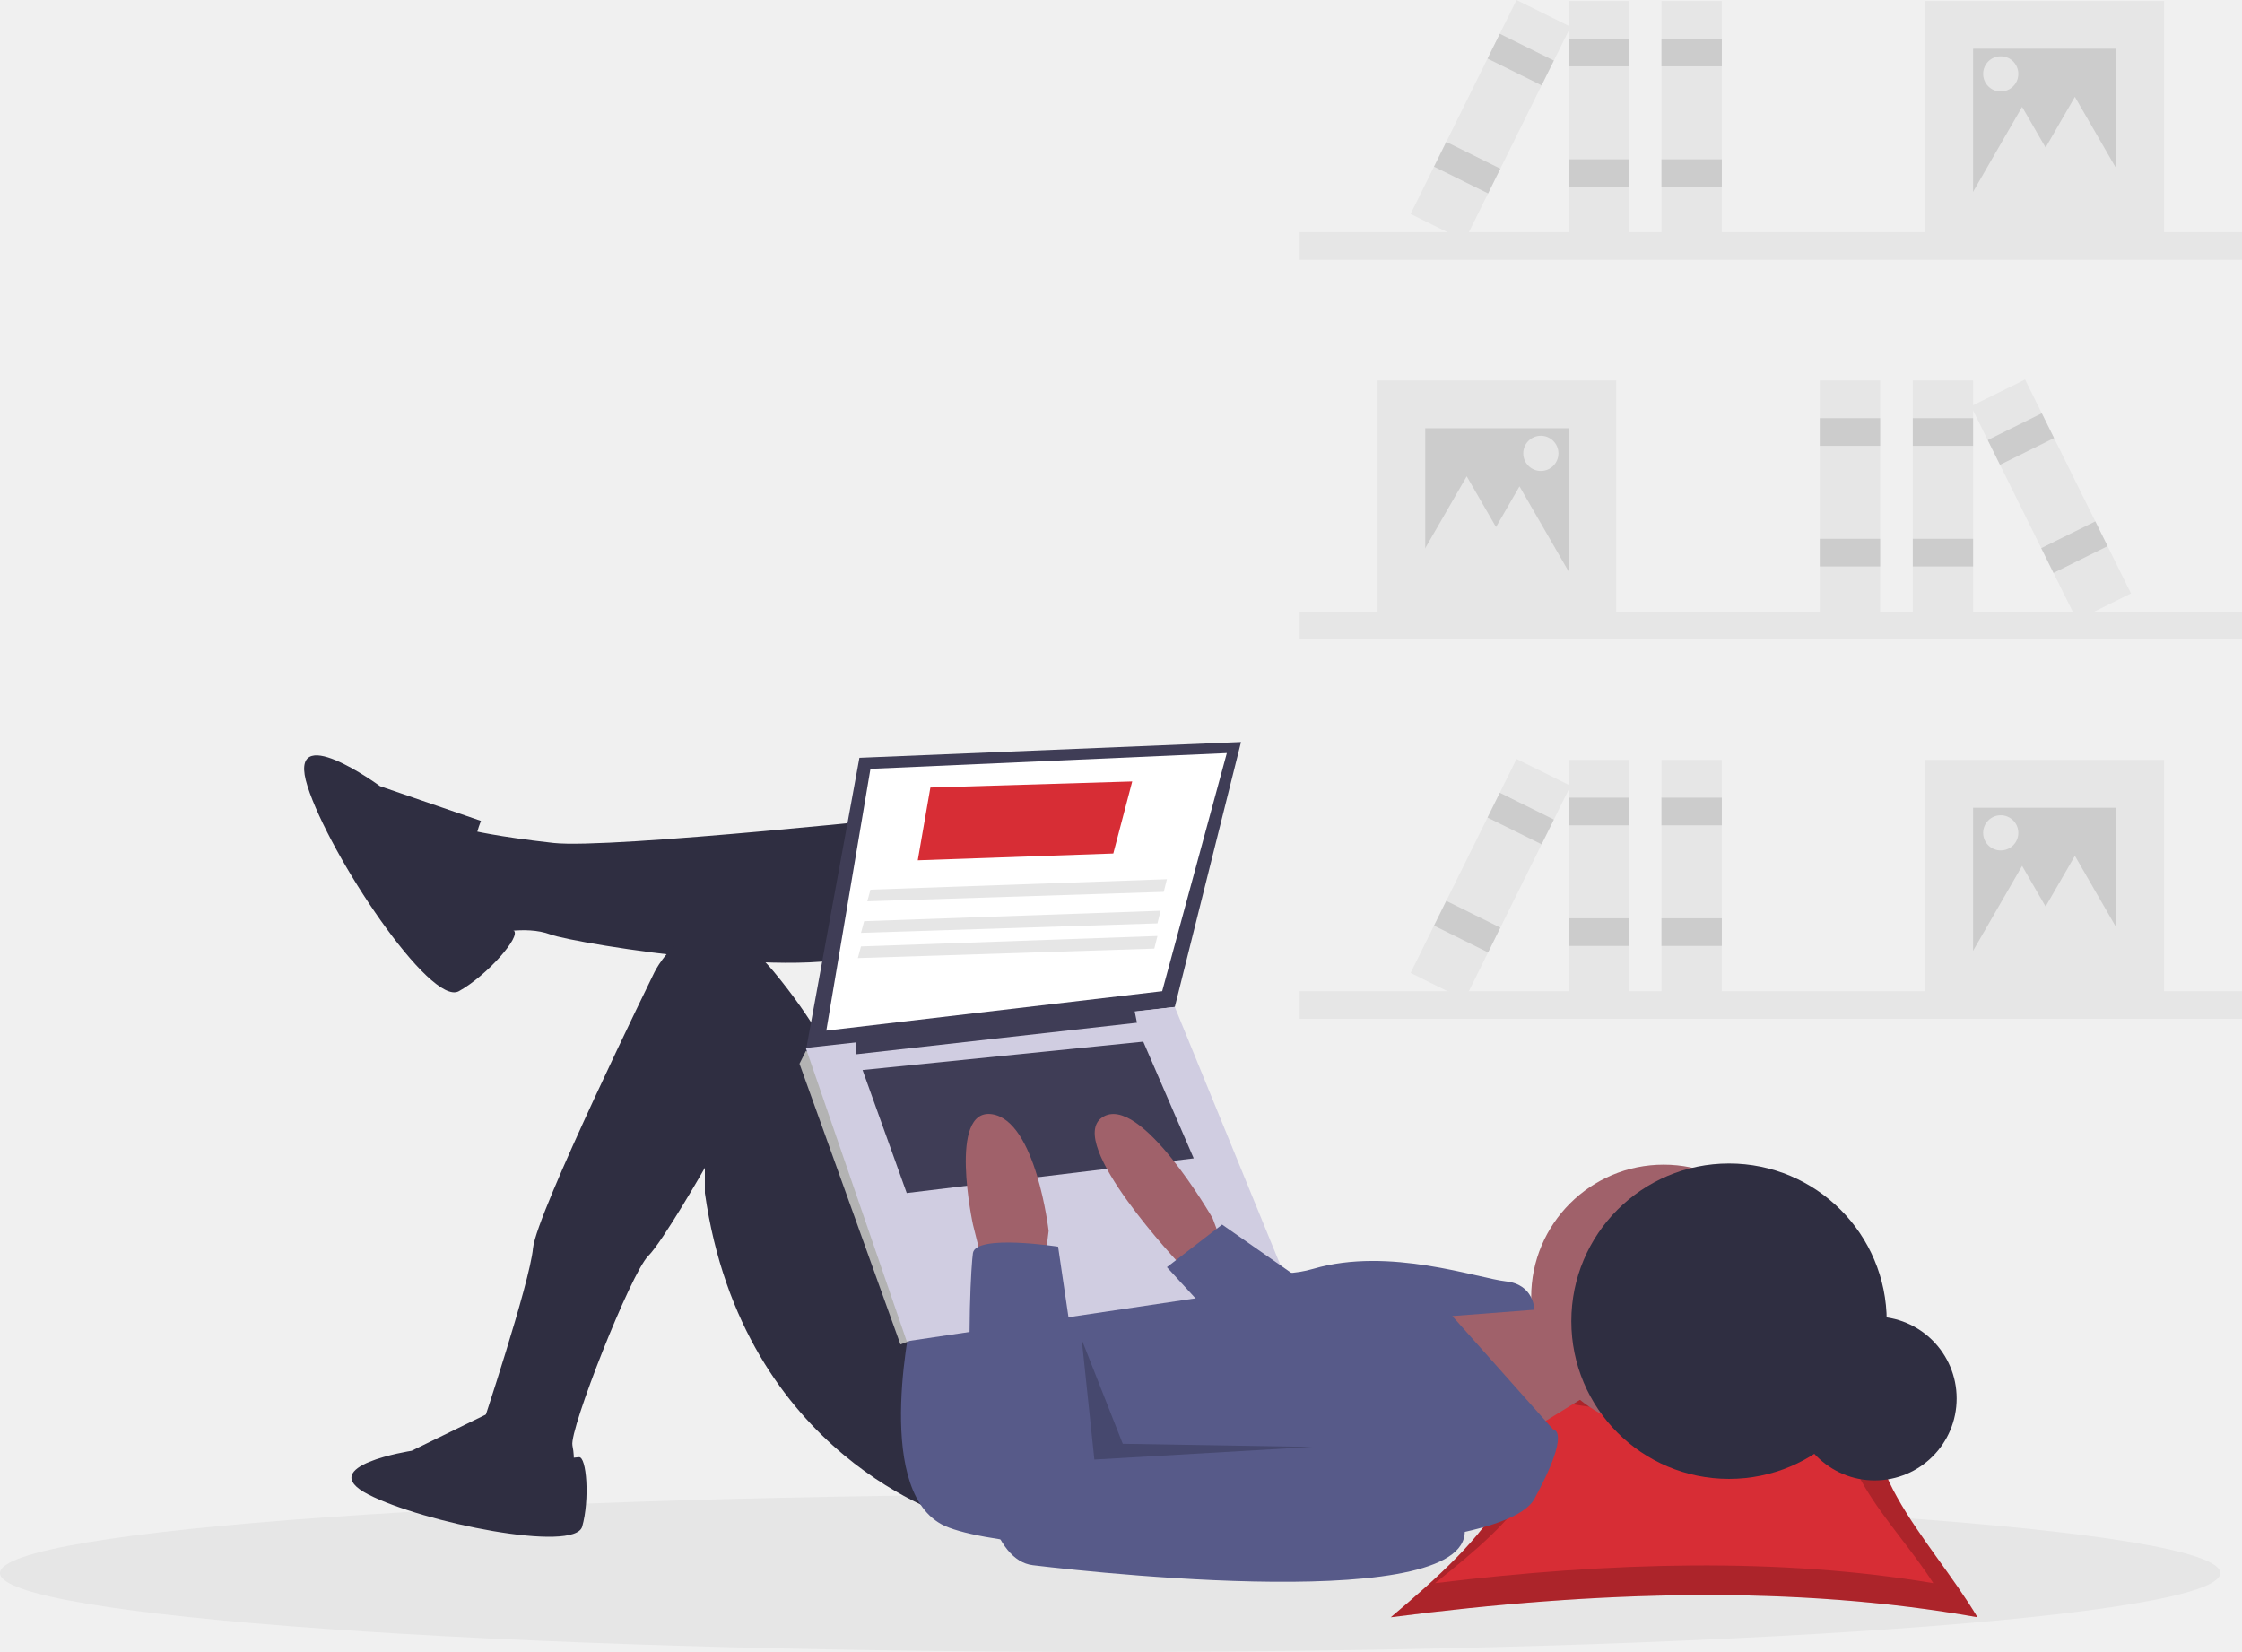
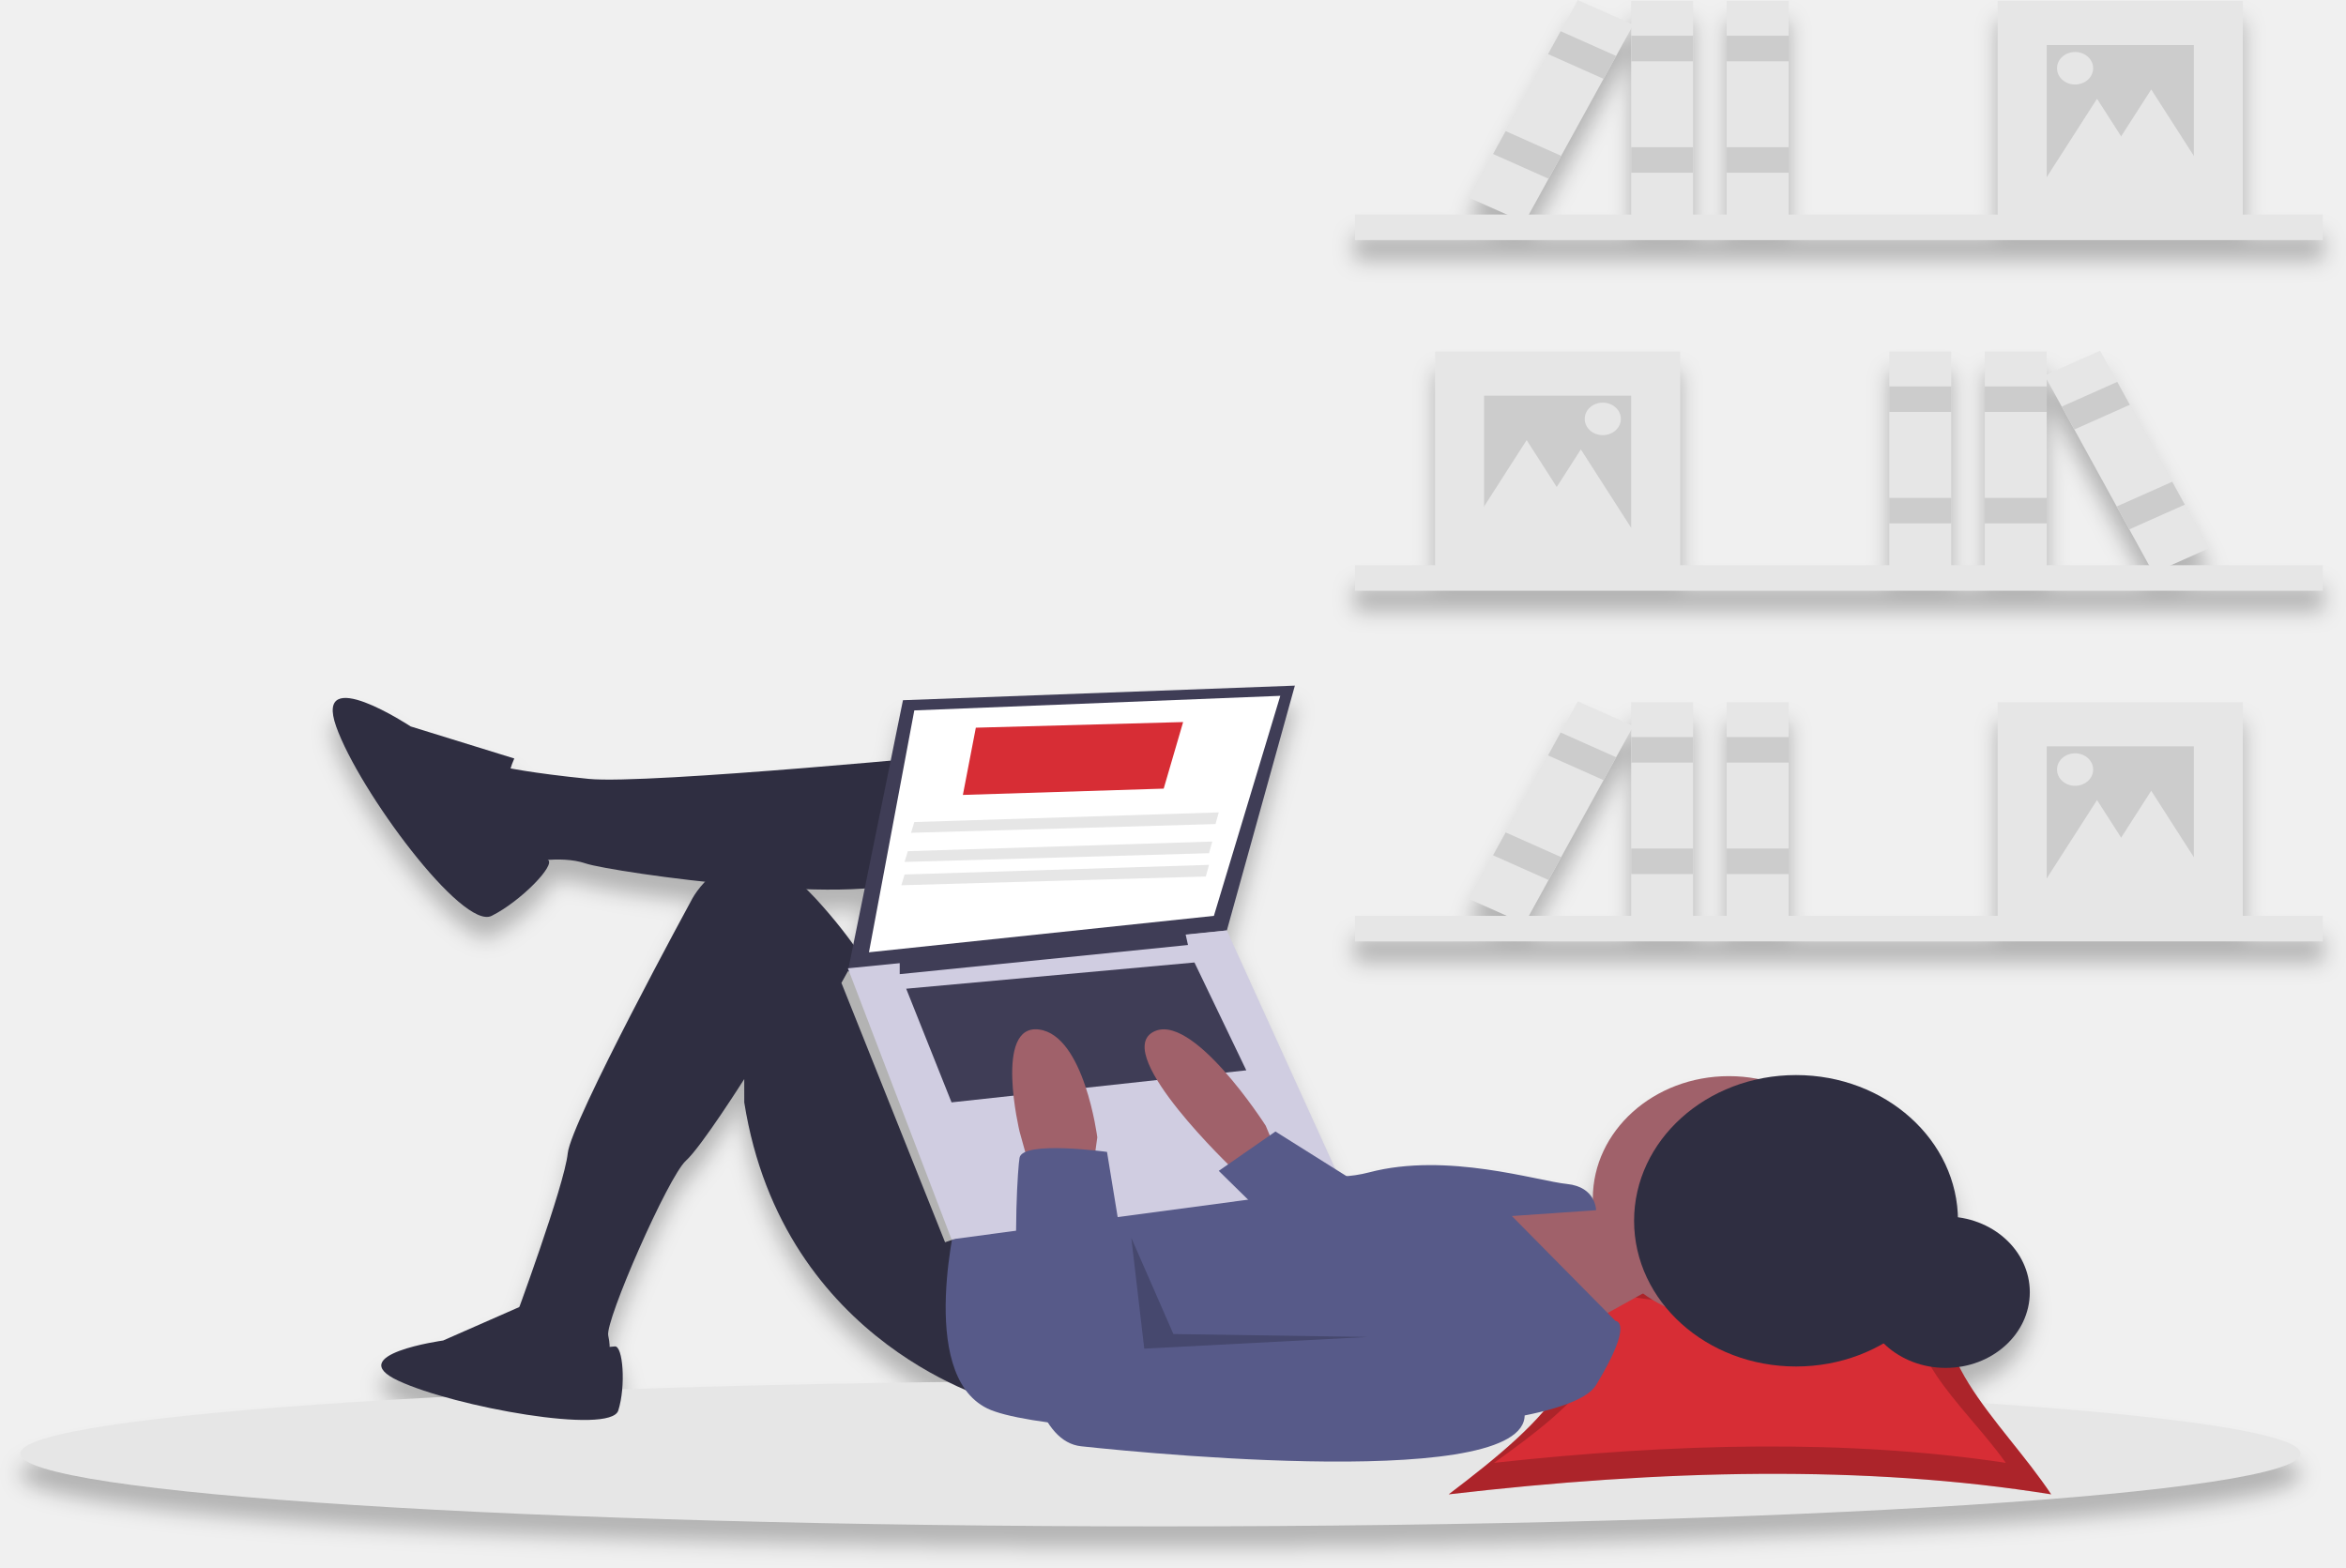
- <svg xmlns="http://www.w3.org/2000/svg" id="b3df86d2-2022-47c6-a781-bb5144daf06b" data-name="Layer 1" width="802.027" height="590.916" viewBox="0 0 802.027 590.916">
-   <rect x="464.906" y="218.808" width="337.121" height="9.889" fill="#e6e6e6" />
-   <rect x="492.774" y="136.101" width="85.404" height="85.404" fill="#e6e6e6" />
-   <rect x="509.855" y="153.182" width="51.242" height="51.242" fill="#ccc" />
-   <rect x="684.259" y="136.101" width="21.576" height="85.404" fill="#e6e6e6" />
-   <rect x="684.259" y="149.586" width="21.576" height="9.889" fill="#ccc" />
-   <rect x="684.259" y="192.737" width="21.576" height="9.889" fill="#ccc" />
-   <rect x="650.997" y="136.101" width="21.576" height="85.404" fill="#e6e6e6" />
-   <rect x="650.997" y="149.586" width="21.576" height="9.889" fill="#ccc" />
-   <rect x="650.997" y="192.737" width="21.576" height="9.889" fill="#ccc" />
-   <rect x="921.902" y="290.643" width="21.576" height="85.404" transform="translate(-250.0565 293.892) rotate(-26.3396)" fill="#e6e6e6" />
-   <rect x="911.133" y="306.647" width="21.576" height="9.889" transform="translate(-241.5231 286.8553) rotate(-26.3396)" fill="#ccc" />
-   <rect x="930.279" y="345.319" width="21.576" height="9.889" transform="translate(-256.6936 299.365) rotate(-26.3396)" fill="#ccc" />
-   <polygon points="524.688 170.382 535.554 189.201 546.419 208.02 524.688 208.02 502.958 208.02 513.823 189.201 524.688 170.382" fill="#e6e6e6" />
-   <polygon points="543.567 173.978 554.432 192.797 565.298 211.616 543.567 211.616 521.837 211.616 532.702 192.797 543.567 173.978" fill="#e6e6e6" />
-   <circle cx="551.209" cy="162.171" r="6.293" fill="#e6e6e6" />
-   <rect x="663.892" y="237.602" width="337.121" height="9.889" transform="translate(1465.919 330.5513) rotate(-180)" fill="#e6e6e6" />
-   <rect x="887.741" y="154.895" width="85.404" height="85.404" transform="translate(1661.899 240.6523) rotate(-180)" fill="#e6e6e6" />
-   <rect x="904.821" y="171.976" width="51.242" height="51.242" transform="translate(1661.899 240.6523) rotate(-180)" fill="#ccc" />
-   <rect x="760.084" y="154.895" width="21.576" height="85.404" transform="translate(1342.757 240.6523) rotate(-180)" fill="#e6e6e6" />
-   <rect x="760.084" y="168.38" width="21.576" height="9.889" transform="translate(1342.757 192.1068) rotate(-180)" fill="#ccc" />
-   <rect x="760.084" y="211.531" width="21.576" height="9.889" transform="translate(1342.757 278.4099) rotate(-180)" fill="#ccc" />
-   <rect x="793.347" y="154.895" width="21.576" height="85.404" transform="translate(1409.283 240.6523) rotate(-180)" fill="#e6e6e6" />
-   <rect x="793.347" y="168.38" width="21.576" height="9.889" transform="translate(1409.283 192.1068) rotate(-180)" fill="#ccc" />
-   <rect x="793.347" y="211.531" width="21.576" height="9.889" transform="translate(1409.283 278.4099) rotate(-180)" fill="#ccc" />
-   <rect x="721.427" y="154.895" width="21.576" height="85.404" transform="translate(1101.754 545.0149) rotate(-153.6604)" fill="#e6e6e6" />
-   <rect x="732.197" y="170.9" width="21.576" height="9.889" transform="translate(1131.826 508.5461) rotate(-153.6604)" fill="#ccc" />
-   <rect x="713.051" y="209.571" width="21.576" height="9.889" transform="translate(1078.364 573.3795) rotate(-153.6604)" fill="#ccc" />
-   <polygon points="742.244 34.634 731.379 53.453 720.514 72.272 742.244 72.272 763.975 72.272 753.109 53.453 742.244 34.634" fill="#e6e6e6" />
-   <polygon points="723.365 38.23 712.5 57.049 701.635 75.868 723.365 75.868 745.096 75.868 734.231 57.049 723.365 38.23" fill="#e6e6e6" />
-   <circle cx="715.724" cy="26.424" r="6.293" fill="#e6e6e6" />
-   <rect x="663.892" y="509.097" width="337.121" height="9.889" transform="translate(1465.919 873.5416) rotate(-180)" fill="#e6e6e6" />
-   <rect x="887.741" y="426.39" width="85.404" height="85.404" transform="translate(1661.899 783.6425) rotate(-180)" fill="#e6e6e6" />
-   <rect x="904.821" y="443.471" width="51.242" height="51.242" transform="translate(1661.899 783.6425) rotate(-180)" fill="#ccc" />
-   <rect x="760.084" y="426.39" width="21.576" height="85.404" transform="translate(1342.757 783.6425) rotate(-180)" fill="#e6e6e6" />
-   <rect x="760.084" y="439.875" width="21.576" height="9.889" transform="translate(1342.757 735.0971) rotate(-180)" fill="#ccc" />
-   <rect x="760.084" y="483.027" width="21.576" height="9.889" transform="translate(1342.757 821.4002) rotate(-180)" fill="#ccc" />
-   <rect x="793.347" y="426.39" width="21.576" height="85.404" transform="translate(1409.283 783.6425) rotate(-180)" fill="#e6e6e6" />
-   <rect x="793.347" y="439.875" width="21.576" height="9.889" transform="translate(1409.283 735.0971) rotate(-180)" fill="#ccc" />
-   <rect x="793.347" y="483.027" width="21.576" height="9.889" transform="translate(1409.283 821.4002) rotate(-180)" fill="#ccc" />
-   <rect x="721.427" y="426.39" width="21.576" height="85.404" transform="translate(981.2936 1059.819) rotate(-153.6604)" fill="#e6e6e6" />
-   <rect x="732.197" y="442.395" width="21.576" height="9.889" transform="translate(1011.366 1023.35) rotate(-153.6604)" fill="#ccc" />
-   <rect x="713.051" y="481.067" width="21.576" height="9.889" transform="translate(957.9038 1088.183) rotate(-153.6604)" fill="#ccc" />
-   <polygon points="742.244 306.129 731.379 324.948 720.514 343.768 742.244 343.768 763.975 343.768 753.109 324.948 742.244 306.129" fill="#e6e6e6" />
-   <polygon points="723.365 309.725 712.5 328.544 701.635 347.364 723.365 347.364 745.096 347.364 734.231 328.544 723.365 309.725" fill="#e6e6e6" />
-   <circle cx="715.724" cy="297.919" r="6.293" fill="#e6e6e6" />
-   <ellipse cx="397.129" cy="562.711" rx="397.129" ry="28.205" fill="#e6e6e6" />
-   <path d="M906.373,733.048c-64.755-11.525-135.567-9.609-209.847,0,33.855-28.581,63.075-57.163,29.219-85.744,66.039,13.624,75.289,12.245,148.752,0C857.459,675.885,889.334,704.467,906.373,733.048Z" transform="translate(-198.9865 -154.5418)" fill="#d72d35" />
-   <path d="M906.373,733.048c-64.755-11.525-135.567-9.609-209.847,0,33.855-28.581,63.075-57.163,29.219-85.744,66.039,13.624,75.289,12.245,148.752,0C857.459,675.885,889.334,704.467,906.373,733.048Z" transform="translate(-198.9865 -154.5418)" opacity="0.2" />
-   <path d="M890.578,720.854c-55.007-9.2-115.159-7.67-178.257,0C741.08,698.04,765.901,675.226,737.142,652.412c56.098,10.875,63.955,9.774,126.359,0C849.027,675.226,876.104,698.04,890.578,720.854Z" transform="translate(-198.9865 -154.5418)" fill="#d72d35" />
-   <circle cx="670.64" cy="500.244" r="29.309" fill="#2f2e41" />
-   <polygon points="537.591 466.249 557.899 469.634 568.053 498.967 538.72 517.019 504.873 466.249 536.463 466.249 537.591 466.249" fill="#a0616a" />
-   <circle cx="595.13" cy="463.993" r="47.385" fill="#a0616a" />
-   <path d="M532.372,445.919s-115.077,12.41-135.385,10.154-29.333-4.513-29.333-4.513-13.539,18.051-6.769,25.949A48.822,48.822,0,0,0,374.423,488.791s12.41-3.385,21.436,0,100.411,18.051,116.205,4.513S532.372,445.919,532.372,445.919Z" transform="translate(-198.9865 -154.5418)" fill="#2f2e41" />
-   <path d="M540.27,697.509s-75.59-21.436-89.128-116.205v-9.026S436.185,598.516,430.833,603.868c-6.205,6.205-28.205,62.051-27.077,67.693s0,7.897,0,7.897l-32.718-3.385V665.919s17.487-52.462,18.615-64.872,43.436-98.718,43.436-98.718,15.795-32.718,42.872,0,29.333,55.282,29.333,55.282l34.974,67.693Z" transform="translate(-198.9865 -154.5418)" fill="#2f2e41" />
-   <path d="M371.038,448.175l-36.103-12.41s-33.846-24.821-25.949,0,44,78.975,54.154,73.334,22.366-19.643,19.644-21.668S362.013,470.739,371.038,448.175Z" transform="translate(-198.9865 -154.5418)" fill="#2f2e41" />
-   <path d="M375.402,659.259l-29.144,14.233s-35.244,5.422-15.589,15.589,73.876,21.011,76.587,11.522,1.635-25.236-1.216-24.818S383.535,678.236,375.402,659.259Z" transform="translate(-198.9865 -154.5418)" fill="#2f2e41" />
-   <path d="M525.603,623.048s-14.667,63.18,10.154,76.718S734.322,715.561,747.86,690.74s6.769-24.821,6.769-24.821l-36.103-40.616L747.86,623.048s0-9.026-10.154-10.154-41.744-12.41-68.821-4.513-42.872-15.795-42.872-15.795Z" transform="translate(-198.9865 -154.5418)" fill="#575a89" />
-   <polygon points="307.437 271.069 288.257 375.993 420.258 360.198 443.95 265.428 307.437 271.069" fill="#3f3d56" />
-   <polygon points="311.386 275.018 295.591 368.659 415.745 354.557 438.873 269.377 311.386 275.018" fill="#fff" />
-   <polygon points="292.77 377.121 288.257 375.993 286.001 380.505 322.104 480.916 325.499 479.618 326.616 473.019 292.77 377.121" fill="#b3b3b3" />
-   <polygon points="288.257 374.864 324.36 479.788 460.873 459.48 420.258 360.198 288.257 374.864" fill="#d0cde1" />
-   <polygon points="306.309 371.48 306.309 377.121 406.719 365.839 405.591 360.198 306.309 371.48" fill="#3f3d56" />
-   <polygon points="308.565 382.762 324.36 426.762 427.027 414.352 408.976 372.608 308.565 382.762" fill="#3f3d56" />
-   <path d="M636.167,599.355l-3.385-9.026s-25.949-45.128-39.487-36.103,28.205,53.026,28.205,53.026h13.539Z" transform="translate(-198.9865 -154.5418)" fill="#a0616a" />
-   <path d="M550.423,606.124l-3.385-13.539s-9.026-41.744,6.769-39.487,20.308,41.744,20.308,41.744l-1.128,9.026Z" transform="translate(-198.9865 -154.5418)" fill="#a0616a" />
-   <path d="M577.501,600.483s-29.333-4.513-30.462,2.256-6.769,108.308,21.436,111.693,168.103,18.051,153.436-16.923-37.231-30.462-37.231-30.462L588.783,677.202Z" transform="translate(-198.9865 -154.5418)" fill="#575a89" />
-   <polygon points="467.078 458.916 437.181 438.044 417.437 453.275 442.258 480.352 467.078 458.916" fill="#575a89" />
-   <polygon points="386.976 479.224 391.488 522.096 469.335 517.583 401.642 516.455 386.976 479.224" opacity="0.2" />
-   <circle cx="618.521" cy="472.603" r="56.41" fill="#2f2e41" />
-   <polygon points="328.309 307.736 398.258 305.301 405.027 279.531 332.822 281.71 328.309 307.736" fill="#d72d35" />
-   <polygon points="310.258 322.403 416.309 319.018 417.437 314.505 311.386 318.239 310.258 322.403" fill="#e6e6e6" />
-   <polygon points="308.001 333.685 414.053 330.3 415.181 325.787 309.129 329.521 308.001 333.685" fill="#e6e6e6" />
-   <polygon points="306.873 342.71 412.924 339.326 414.053 334.813 308.001 338.546 306.873 342.71" fill="#e6e6e6" />
+ <svg xmlns="http://www.w3.org/2000/svg" width="461" height="308" viewBox="0 0 461 308" fill="none">
+   <g filter="url(#filter0_d)">
+     <path d="M456.451 111.07H266.269V116.09H456.451V111.07Z" fill="#E6E6E6" />
+     <path d="M330.171 69.087H281.991V112.439H330.171V69.087Z" fill="#E6E6E6" />
+     <path d="M320.534 77.757H291.627V103.768H320.534V77.757Z" fill="#CCCCCC" />
+     <path d="M402.186 69.087H390.014V112.439H402.186V69.087Z" fill="#E6E6E6" />
+     <path d="M402.186 75.932H390.014V80.951H402.186V75.932Z" fill="#CCCCCC" />
+     <path d="M402.186 97.836H390.014V102.856H402.186V97.836Z" fill="#CCCCCC" />
+     <path d="M383.421 69.087H371.25V112.439H383.421V69.087Z" fill="#E6E6E6" />
+     <path d="M383.421 75.932H371.25V80.951H383.421V75.932Z" fill="#CCCCCC" />
+     <path d="M383.421 97.836H371.25V102.856H383.421V97.836Z" fill="#CCCCCC" />
+     <path d="M412.673 68.908L401.765 73.767L423.142 112.618L434.05 107.759L412.673 68.908Z" fill="#E6E6E6" />
+     <path d="M416.048 75.042L405.14 79.901L407.616 84.4L418.524 79.541L416.048 75.042Z" fill="#CCCCCC" />
+     <path d="M426.849 94.672L415.941 99.531L418.417 104.03L429.325 99.171L426.849 94.672Z" fill="#CCCCCC" />
+     <path d="M299.995 86.488L306.124 96.041L312.254 105.594H299.995H287.736L293.865 96.041L299.995 86.488Z" fill="#E6E6E6" />
+     <path d="M310.645 88.314L316.774 97.867L322.904 107.419H310.645H298.386L304.516 97.867L310.645 88.314Z" fill="#E6E6E6" />
+     <path d="M314.955 85.515C316.916 85.515 318.506 84.085 318.506 82.32C318.506 80.556 316.916 79.126 314.955 79.126C312.995 79.126 311.406 80.556 311.406 82.32C311.406 84.085 312.995 85.515 314.955 85.515Z" fill="#E6E6E6" />
+     <path d="M266.269 47.182H456.451V42.163H266.269V47.182Z" fill="#E6E6E6" />
+     <path d="M392.55 43.532H440.729V0.179H392.55V43.532Z" fill="#E6E6E6" />
+     <path d="M402.186 34.861H431.093V8.85H402.186V34.861Z" fill="#CCCCCC" />
+     <path d="M320.535 43.532H332.706V0.179H320.535V43.532Z" fill="#E6E6E6" />
+     <path d="M320.535 12.044H332.706V7.024H320.535V12.044Z" fill="#CCCCCC" />
+     <path d="M320.535 33.949H332.706V28.929H320.535V33.949Z" fill="#CCCCCC" />
+     <path d="M339.299 43.532H351.471V0.179H339.299V43.532Z" fill="#E6E6E6" />
+     <path d="M339.299 12.044H351.471V7.024H339.299V12.044Z" fill="#CCCCCC" />
+     <path d="M339.299 33.949H351.471V28.929H339.299V33.949Z" fill="#CCCCCC" />
+     <path d="M288.67 38.852L299.578 43.711L320.955 4.859L310.047 0L288.67 38.852Z" fill="#E6E6E6" />
+     <path d="M304.197 10.633L315.105 15.492L317.58 10.994L306.672 6.134L304.197 10.633Z" fill="#CCCCCC" />
+     <path d="M293.395 30.263L304.303 35.123L306.779 30.624L295.871 25.765L293.395 30.263Z" fill="#CCCCCC" />
+     <path d="M422.725 17.581L416.596 27.134L410.467 36.686H422.725H434.985L428.855 27.134L422.725 17.581Z" fill="#E6E6E6" />
+     <path d="M412.075 19.406L405.946 28.959L399.817 38.512H412.075H424.334L418.205 28.959L412.075 19.406Z" fill="#E6E6E6" />
+     <path d="M407.765 16.608C409.725 16.608 411.314 15.177 411.314 13.413C411.314 11.649 409.725 10.219 407.765 10.219C405.804 10.219 404.215 11.649 404.215 13.413C404.215 15.177 405.804 16.608 407.765 16.608Z" fill="#E6E6E6" />
+     <path d="M266.269 184.997H456.451V179.977H266.269V184.997Z" fill="#E6E6E6" />
+     <path d="M392.55 181.346H440.729V137.994H392.55V181.346Z" fill="#E6E6E6" />
+     <path d="M402.186 172.676H431.093V146.664H402.186V172.676Z" fill="#CCCCCC" />
+     <path d="M320.535 181.346H332.706V137.994H320.535V181.346Z" fill="#E6E6E6" />
+     <path d="M320.535 149.859H332.706V144.839H320.535V149.859Z" fill="#CCCCCC" />
+     <path d="M320.535 171.763H332.706V166.744H320.535V171.763Z" fill="#CCCCCC" />
+     <path d="M339.299 181.346H351.471V137.994H339.299V181.346Z" fill="#E6E6E6" />
+     <path d="M339.299 149.859H351.471V144.839H339.299V149.859Z" fill="#CCCCCC" />
+     <path d="M339.299 171.763H351.471V166.744H339.299V171.763Z" fill="#CCCCCC" />
+     <path d="M288.67 176.666L299.578 181.526L320.955 142.674L310.047 137.815L288.67 176.666Z" fill="#E6E6E6" />
+     <path d="M304.197 148.448L315.105 153.307L317.58 148.809L306.672 143.949L304.197 148.448Z" fill="#CCCCCC" />
+     <path d="M293.395 168.078L304.303 172.938L306.779 168.439L295.871 163.58L293.395 168.078Z" fill="#CCCCCC" />
+     <path d="M422.725 155.395L416.596 164.948L410.467 174.502H422.725H434.985L428.855 164.948L422.725 155.395Z" fill="#E6E6E6" />
+     <path d="M412.075 157.221L405.946 166.774L399.817 176.327H412.075H424.334L418.205 166.774L412.075 157.221Z" fill="#E6E6E6" />
+     <path d="M407.765 154.422C409.725 154.422 411.314 152.992 411.314 151.228C411.314 149.464 409.725 148.034 407.765 148.034C405.804 148.034 404.215 149.464 404.215 151.228C404.215 152.992 405.804 154.422 407.765 154.422Z" fill="#E6E6E6" />
+     <path d="M228.034 299.957C351.765 299.957 452.069 293.547 452.069 285.64C452.069 277.733 351.765 271.323 228.034 271.323C104.304 271.323 4 277.733 4 285.64C4 293.547 104.304 299.957 228.034 299.957Z" fill="#E6E6E6" />
+     <path d="M403.061 293.658C366.531 287.808 326.583 288.78 284.679 293.658C303.778 279.15 320.262 264.641 301.163 250.133C338.418 257.049 343.636 256.349 385.079 250.133C375.467 264.641 393.449 279.15 403.061 293.658Z" fill="#D72D35" />
+     <path opacity="0.2" d="M403.061 293.658C366.531 287.808 326.583 288.78 284.679 293.658C303.778 279.15 320.262 264.641 301.163 250.133C338.418 257.049 343.636 256.349 385.079 250.133C375.467 264.641 393.449 279.15 403.061 293.658Z" fill="black" />
+     <path d="M394.151 287.468C363.12 282.798 329.186 283.575 293.59 287.468C309.814 275.887 323.816 264.307 307.592 252.726C339.239 258.246 343.672 257.687 378.876 252.726C370.711 264.307 385.986 275.887 394.151 287.468Z" fill="#D72D35" />
+     <path d="M382.331 268.809C391.463 268.809 398.865 262.148 398.865 253.931C398.865 245.714 391.463 239.053 382.331 239.053C373.199 239.053 365.797 245.714 365.797 253.931C365.797 262.148 373.199 268.809 382.331 268.809Z" fill="#2F2E41" />
+     <path d="M307.274 236.675L318.73 238.393L324.458 253.283L307.911 262.446L288.816 236.675H306.637H307.274Z" fill="#A0616A" />
+     <path d="M339.733 259.583C354.497 259.583 366.465 248.814 366.465 235.529C366.465 222.245 354.497 211.476 339.733 211.476C324.97 211.476 313.002 222.245 313.002 235.529C313.002 248.814 324.97 259.583 339.733 259.583Z" fill="#A0616A" />
+     <path d="M192.075 147.907C192.075 147.907 127.155 154.207 115.699 153.062C104.243 151.916 99.151 150.771 99.151 150.771C99.151 150.771 91.514 159.934 95.332 163.943C97.471 166.253 100.059 168.194 102.969 169.67C102.969 169.67 109.971 167.951 115.062 169.67C120.154 171.388 171.708 178.833 180.618 171.961C189.529 165.088 192.075 147.907 192.075 147.907Z" fill="#2F2E41" />
+     <path d="M196.53 275.618C196.53 275.618 153.887 264.737 146.249 216.631V212.049C146.249 212.049 137.812 225.368 134.793 228.084C131.292 231.234 118.881 259.583 119.518 262.446C120.154 265.31 119.518 266.455 119.518 266.455L101.06 264.737V259.583C101.06 259.583 110.925 232.952 111.562 226.653C112.198 220.353 136.066 176.542 136.066 176.542C136.066 176.542 144.976 159.934 160.251 176.542C175.526 193.15 176.799 204.604 176.799 204.604L196.53 238.966V275.618Z" fill="#2F2E41" />
+     <path d="M101.06 149.052L80.694 142.753C80.694 142.753 61.6 130.153 66.055 142.753C70.51 155.352 90.877 182.842 96.605 179.978C102.333 177.115 109.222 170.007 107.687 168.979C106.152 167.951 95.969 160.507 101.06 149.052Z" fill="#2F2E41" />
+     <path d="M103.522 256.202L87.081 263.426C87.081 263.426 67.199 266.179 78.287 271.339C89.376 276.5 119.963 282.005 121.493 277.188C123.022 272.372 122.415 264.378 120.807 264.59C119.199 264.803 108.11 265.835 103.522 256.202Z" fill="#2F2E41" />
+     <path d="M188.255 237.82C188.255 237.82 179.982 269.891 193.984 276.764C207.986 283.636 306.001 284.781 313.638 272.182C321.276 259.583 317.457 259.583 317.457 259.583L297.09 238.966L313.638 237.82C313.638 237.82 313.638 233.239 307.91 232.666C302.182 232.093 284.361 226.366 269.086 230.375C253.811 234.384 244.901 222.357 244.901 222.357L188.255 237.82Z" fill="#575A89" />
+     <path d="M177.436 137.599L166.616 190.859L241.082 182.842L254.448 134.735L177.436 137.599Z" fill="#3F3D56" />
+     <path d="M179.664 139.603L170.753 187.137L238.536 179.978L251.583 136.74L179.664 139.603Z" fill="white" />
+     <path d="M169.162 191.432L166.616 190.859L165.343 193.15L185.71 244.12L187.625 243.461L188.255 240.111L169.162 191.432Z" fill="#B3B3B3" />
+     <path d="M166.616 190.286L186.983 243.547L263.994 233.239L241.082 182.842L166.616 190.286Z" fill="#D0CDE1" />
+     <path d="M176.799 188.569V191.432L233.444 185.705L232.808 182.842L176.799 188.569Z" fill="#3F3D56" />
+     <path d="M178.072 194.295L186.983 216.63L244.901 210.331L234.717 189.141L178.072 194.295Z" fill="#3F3D56" />
+     <path d="M250.629 225.793L248.719 221.212C248.719 221.212 234.081 198.304 226.443 202.886C218.805 207.467 242.355 229.803 242.355 229.803H249.992L250.629 225.793Z" fill="#A0616A" />
+     <path d="M202.258 229.229L200.349 222.357C200.349 222.357 195.257 201.167 204.167 202.313C213.078 203.458 215.624 223.502 215.624 223.502L214.987 228.084L202.258 229.229Z" fill="#A0616A" />
+     <path d="M217.533 226.366C217.533 226.366 200.984 224.076 200.348 227.512C199.712 230.948 196.53 282.49 212.441 284.209C228.352 285.926 307.274 293.372 298.999 275.618C290.726 257.864 277.997 260.155 277.997 260.155L223.897 265.31L217.533 226.366Z" fill="#575A89" />
+     <path d="M267.495 232.952L250.629 222.357L239.491 230.089L253.493 243.834L267.495 232.952Z" fill="#575A89" />
+     <path opacity="0.2" d="M222.307 243.261L224.852 265.023L268.768 262.732L230.58 262.16L222.307 243.261Z" fill="black" />
+     <path d="M352.929 268.534C370.504 268.534 384.752 255.714 384.752 239.9C384.752 224.085 370.504 211.265 352.929 211.265C335.353 211.265 321.106 224.085 321.106 239.9C321.106 255.714 335.353 268.534 352.929 268.534Z" fill="#2F2E41" />
+     <path d="M189.21 156.211L228.671 154.975L232.49 141.894L191.756 143L189.21 156.211Z" fill="#D72D35" />
+     <path d="M179.027 163.656L238.854 161.938L239.491 159.647L179.664 161.543L179.027 163.656Z" fill="#E6E6E6" />
+     <path d="M177.754 169.383L237.582 167.665L238.218 165.374L178.39 167.27L177.754 169.383Z" fill="#E6E6E6" />
+     <path d="M177.118 173.964L236.945 172.247L237.582 169.956L177.754 171.851L177.118 173.964Z" fill="#E6E6E6" />
+   </g>
+   <defs>
+     <filter id="filter0_d" x="0" y="0" width="461" height="308" filterUnits="userSpaceOnUse" color-interpolation-filters="sRGB">
+       <feFlood flood-opacity="0" result="BackgroundImageFix" />
+       <feColorMatrix in="SourceAlpha" type="matrix" values="0 0 0 0 0 0 0 0 0 0 0 0 0 0 0 0 0 0 127 0" />
+       <feOffset dy="4" />
+       <feGaussianBlur stdDeviation="2" />
+       <feColorMatrix type="matrix" values="0 0 0 0 0 0 0 0 0 0 0 0 0 0 0 0 0 0 0.25 0" />
+       <feBlend mode="normal" in2="BackgroundImageFix" result="effect1_dropShadow" />
+       <feBlend mode="normal" in="SourceGraphic" in2="effect1_dropShadow" result="shape" />
+     </filter>
+   </defs>
</svg>
